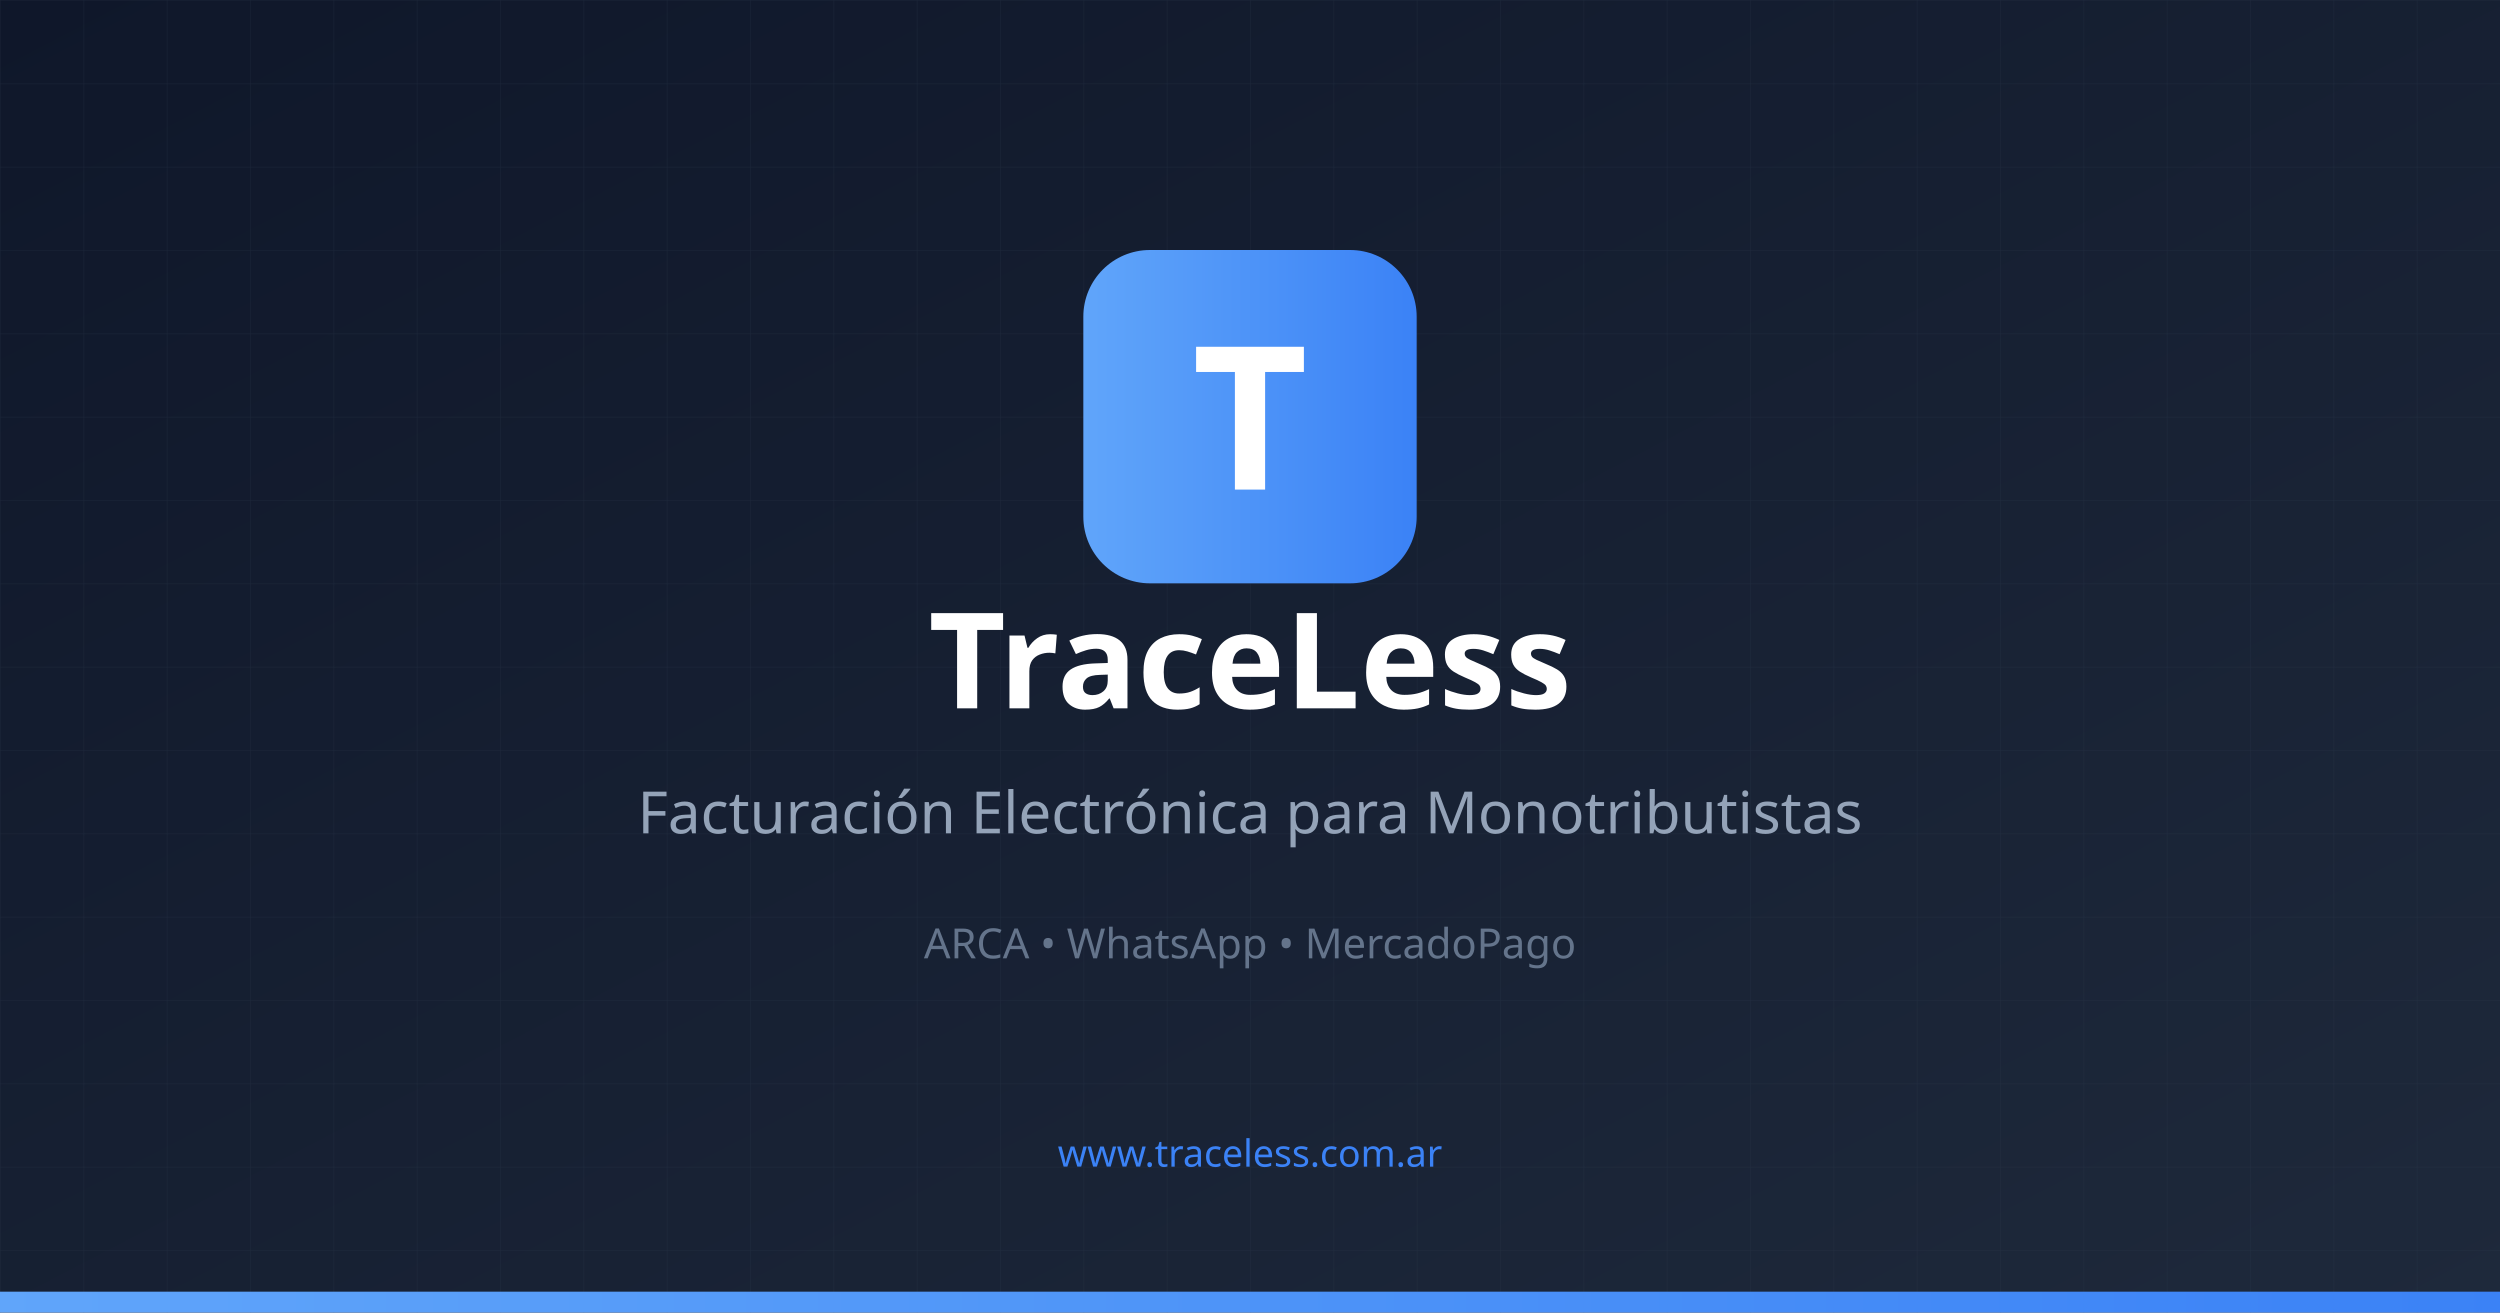
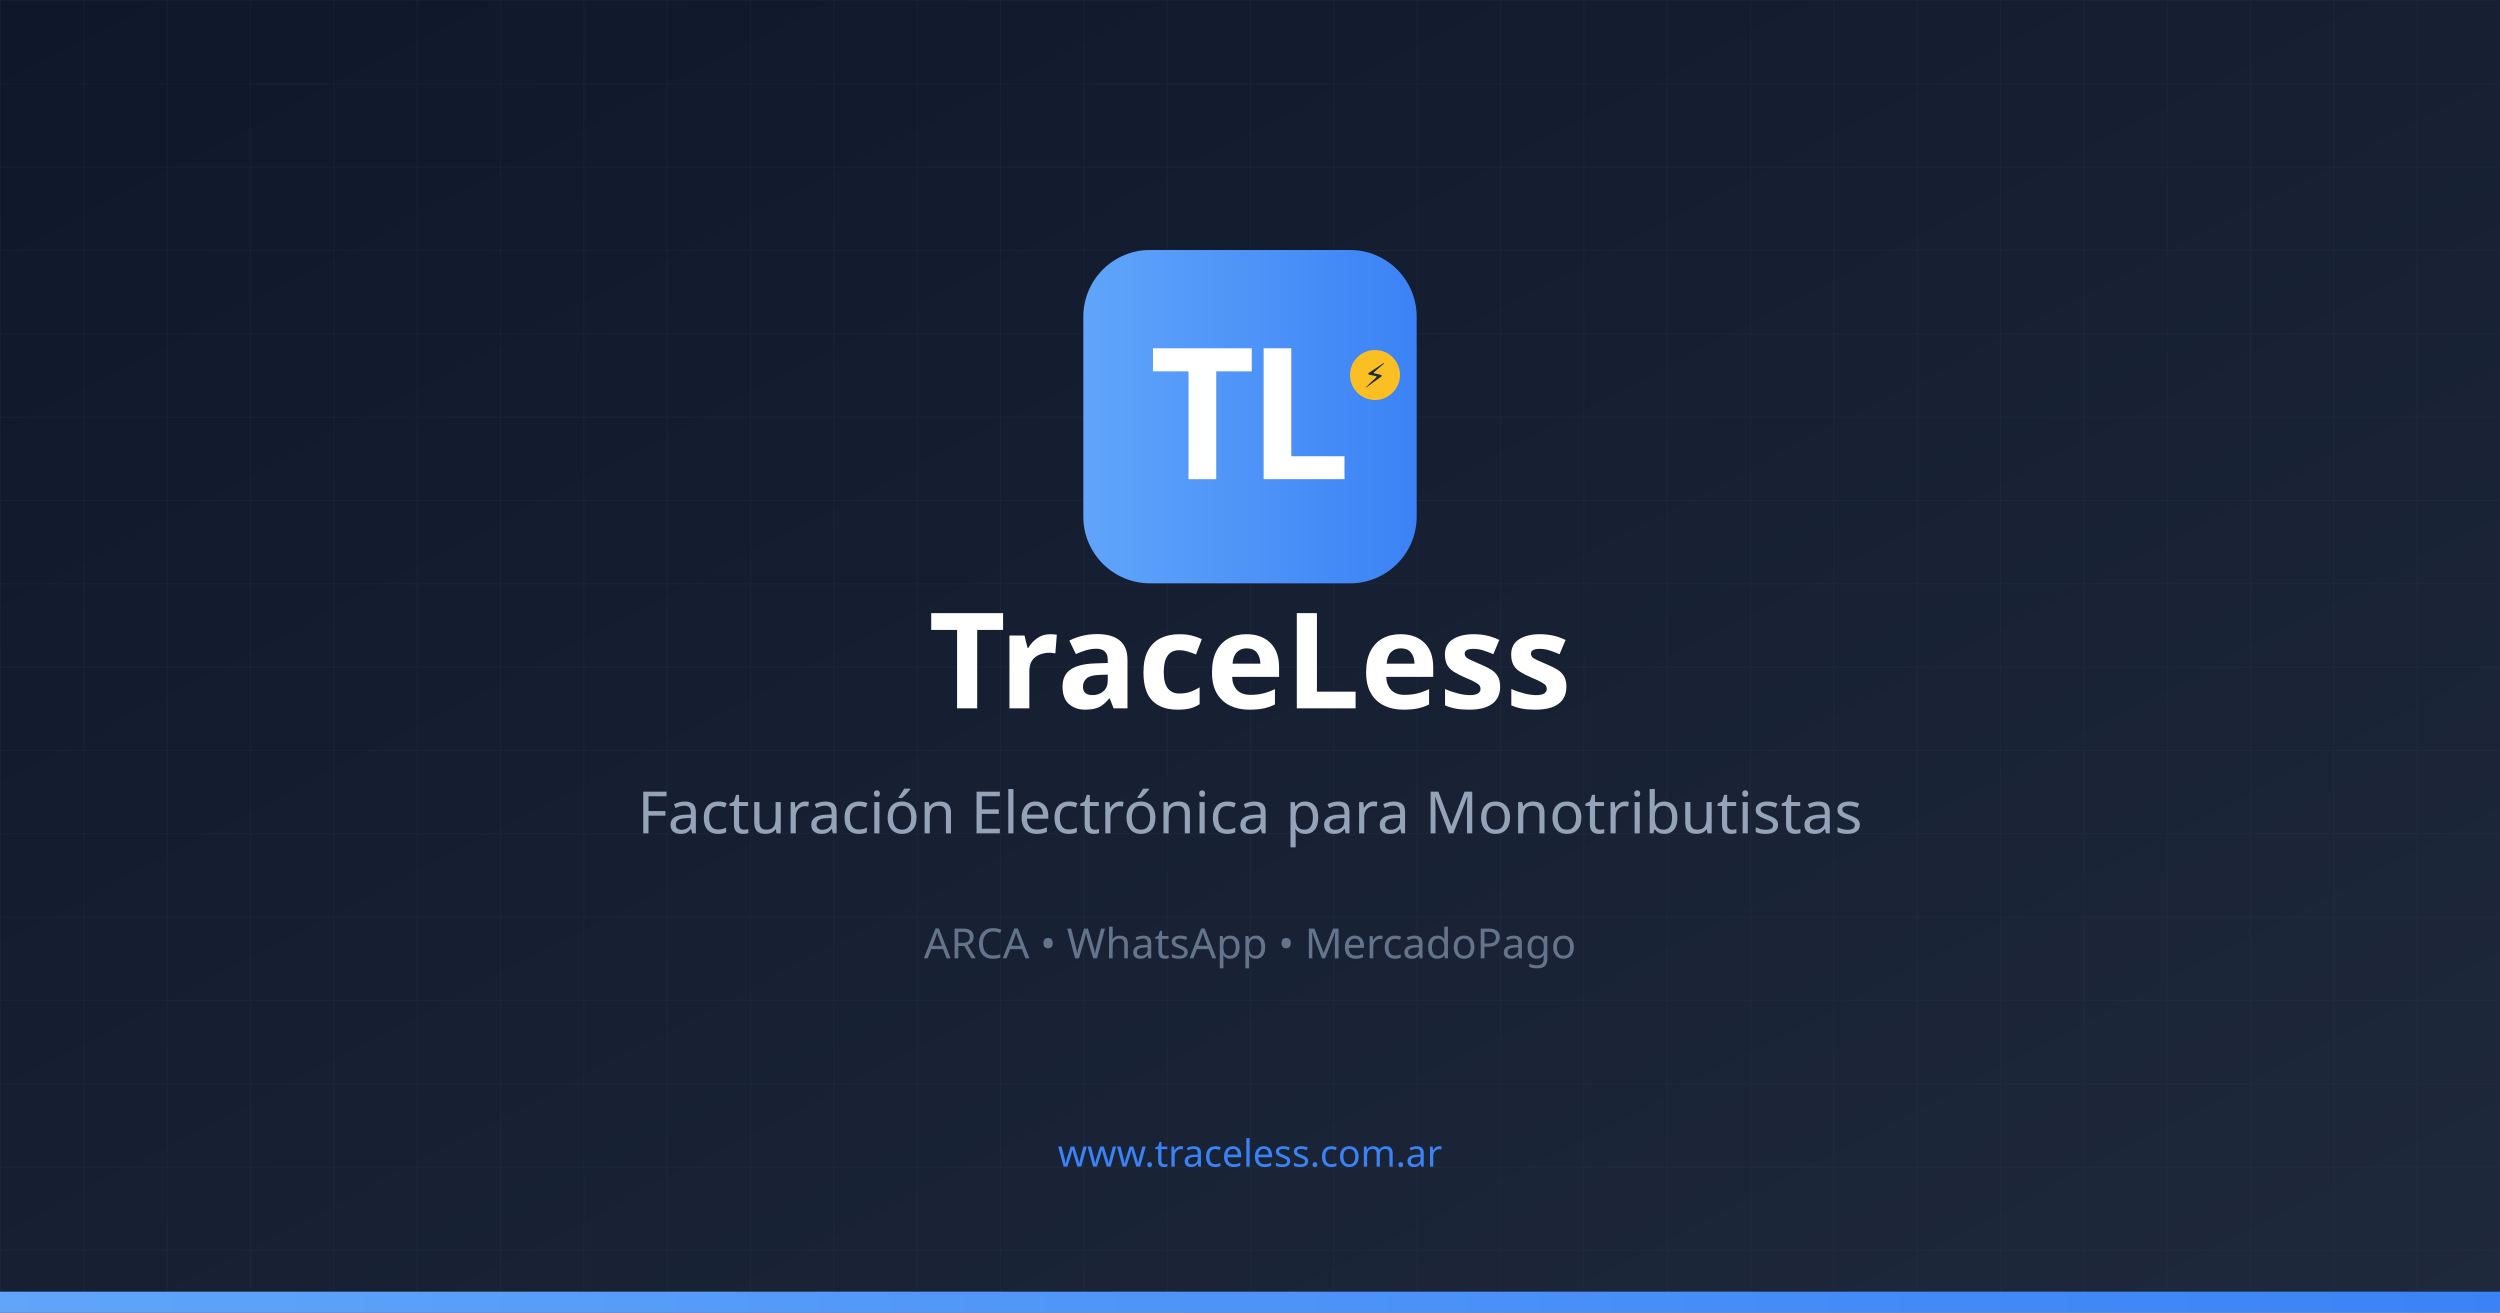
<svg xmlns="http://www.w3.org/2000/svg" width="1200" height="630" viewBox="0 0 1200 630">
  <defs>
    <linearGradient id="bg" x1="0%" y1="0%" x2="100%" y2="100%">
      <stop offset="0%" style="stop-color:#0f172a" />
      <stop offset="100%" style="stop-color:#1e293b" />
    </linearGradient>
    <linearGradient id="blue" x1="0%" y1="0%" x2="100%" y2="0%">
      <stop offset="0%" style="stop-color:#60a5fa" />
      <stop offset="100%" style="stop-color:#3b82f6" />
    </linearGradient>
  </defs>
  <rect width="1200" height="630" fill="url(#bg)" />
  <pattern id="grid" width="40" height="40" patternUnits="userSpaceOnUse">
    <path d="M 40 0 L 0 0 0 40" fill="none" stroke="#334155" stroke-width="0.5" opacity="0.3" />
  </pattern>
  <rect width="1200" height="630" fill="url(#grid)" />
  <rect x="520" y="120" width="160" height="160" rx="32" fill="url(#blue)" />
-   <text x="600" y="235" font-family="system-ui, sans-serif" font-size="96" font-weight="bold" fill="white" text-anchor="middle">T</text>
+   <text x="600" y="230" font-family="system-ui, sans-serif" font-size="88" font-weight="900" fill="white" text-anchor="middle" letter-spacing="-4">TL</text>
+   <circle cx="660" cy="180" r="12" fill="#fbbf24" />
+   <text x="660" y="186" font-family="system-ui, sans-serif" font-size="16" font-weight="bold" fill="#1e293b" text-anchor="middle">⚡</text>
  <text x="600" y="340" font-family="system-ui, sans-serif" font-size="64" font-weight="bold" fill="white" text-anchor="middle">TraceLess</text>
  <text x="600" y="400" font-family="system-ui, sans-serif" font-size="28" fill="#94a3b8" text-anchor="middle">Facturación Electrónica para Monotributistas</text>
  <text x="600" y="460" font-family="system-ui, sans-serif" font-size="20" fill="#64748b" text-anchor="middle">ARCA • WhatsApp • MercadoPago</text>
  <text x="600" y="560" font-family="system-ui, sans-serif" font-size="18" fill="#3b82f6" text-anchor="middle">www.traceless.com.ar</text>
  <rect x="0" y="620" width="1200" height="10" fill="url(#blue)" />
</svg>
